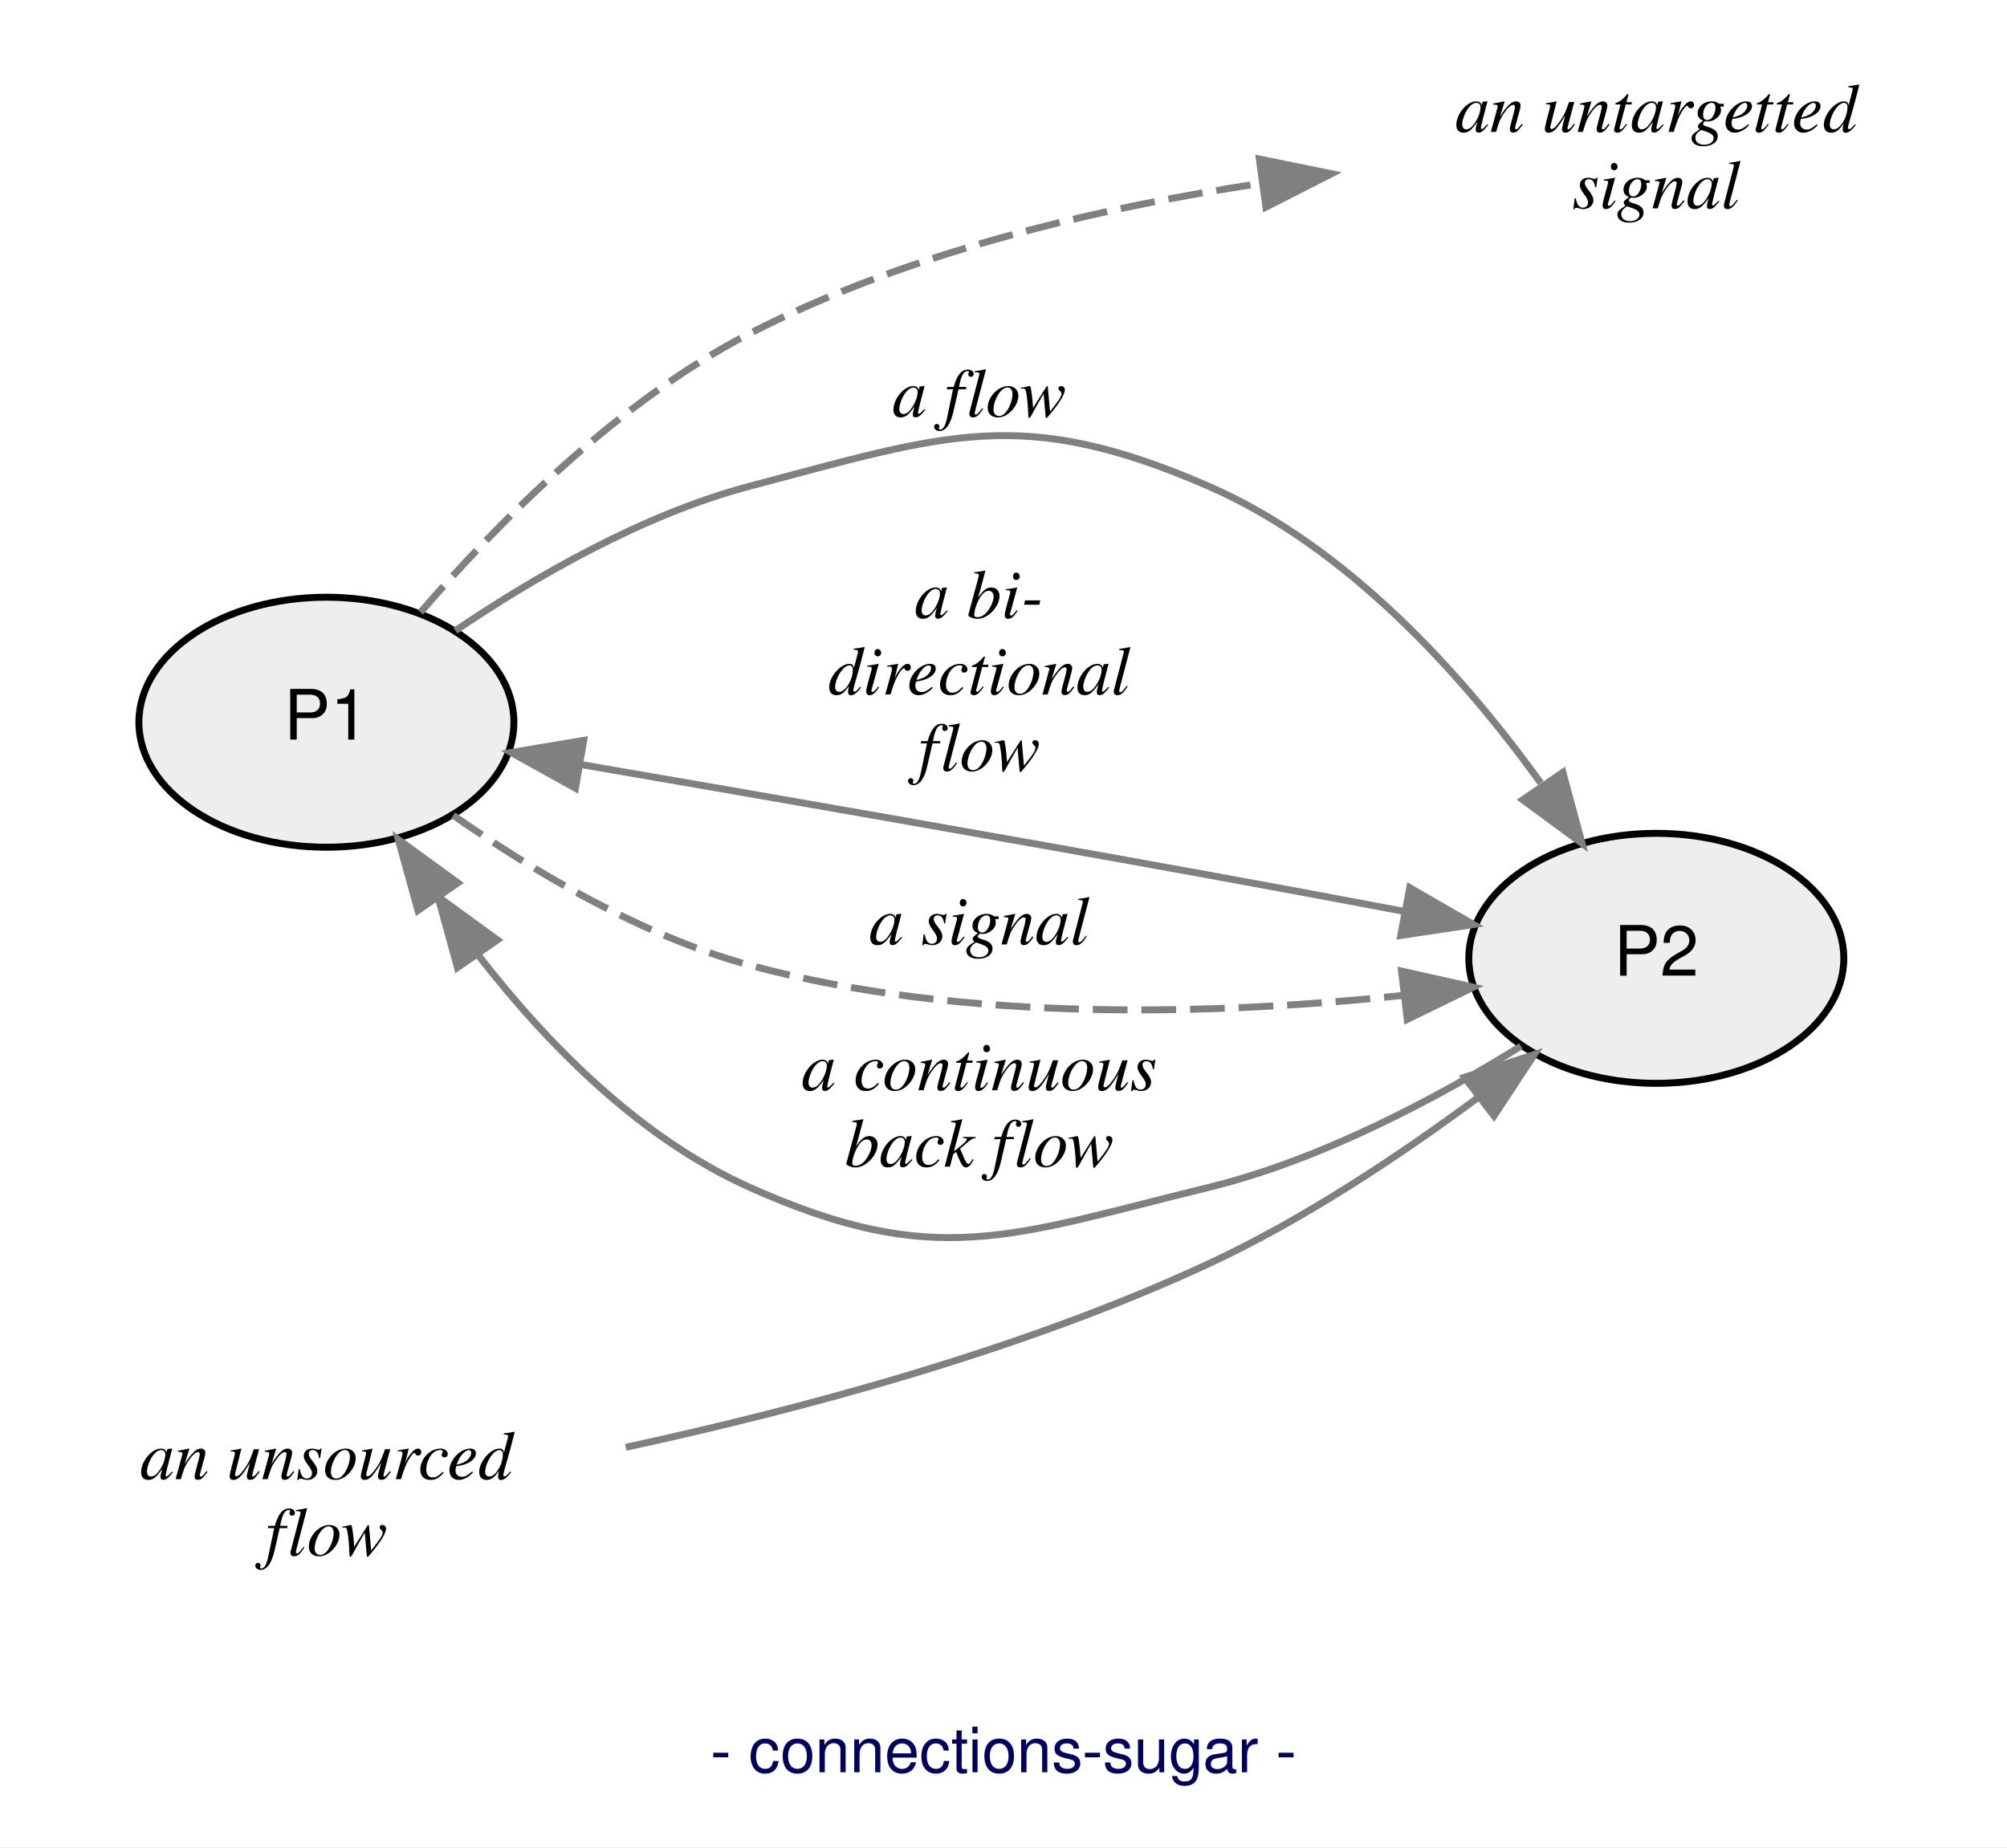
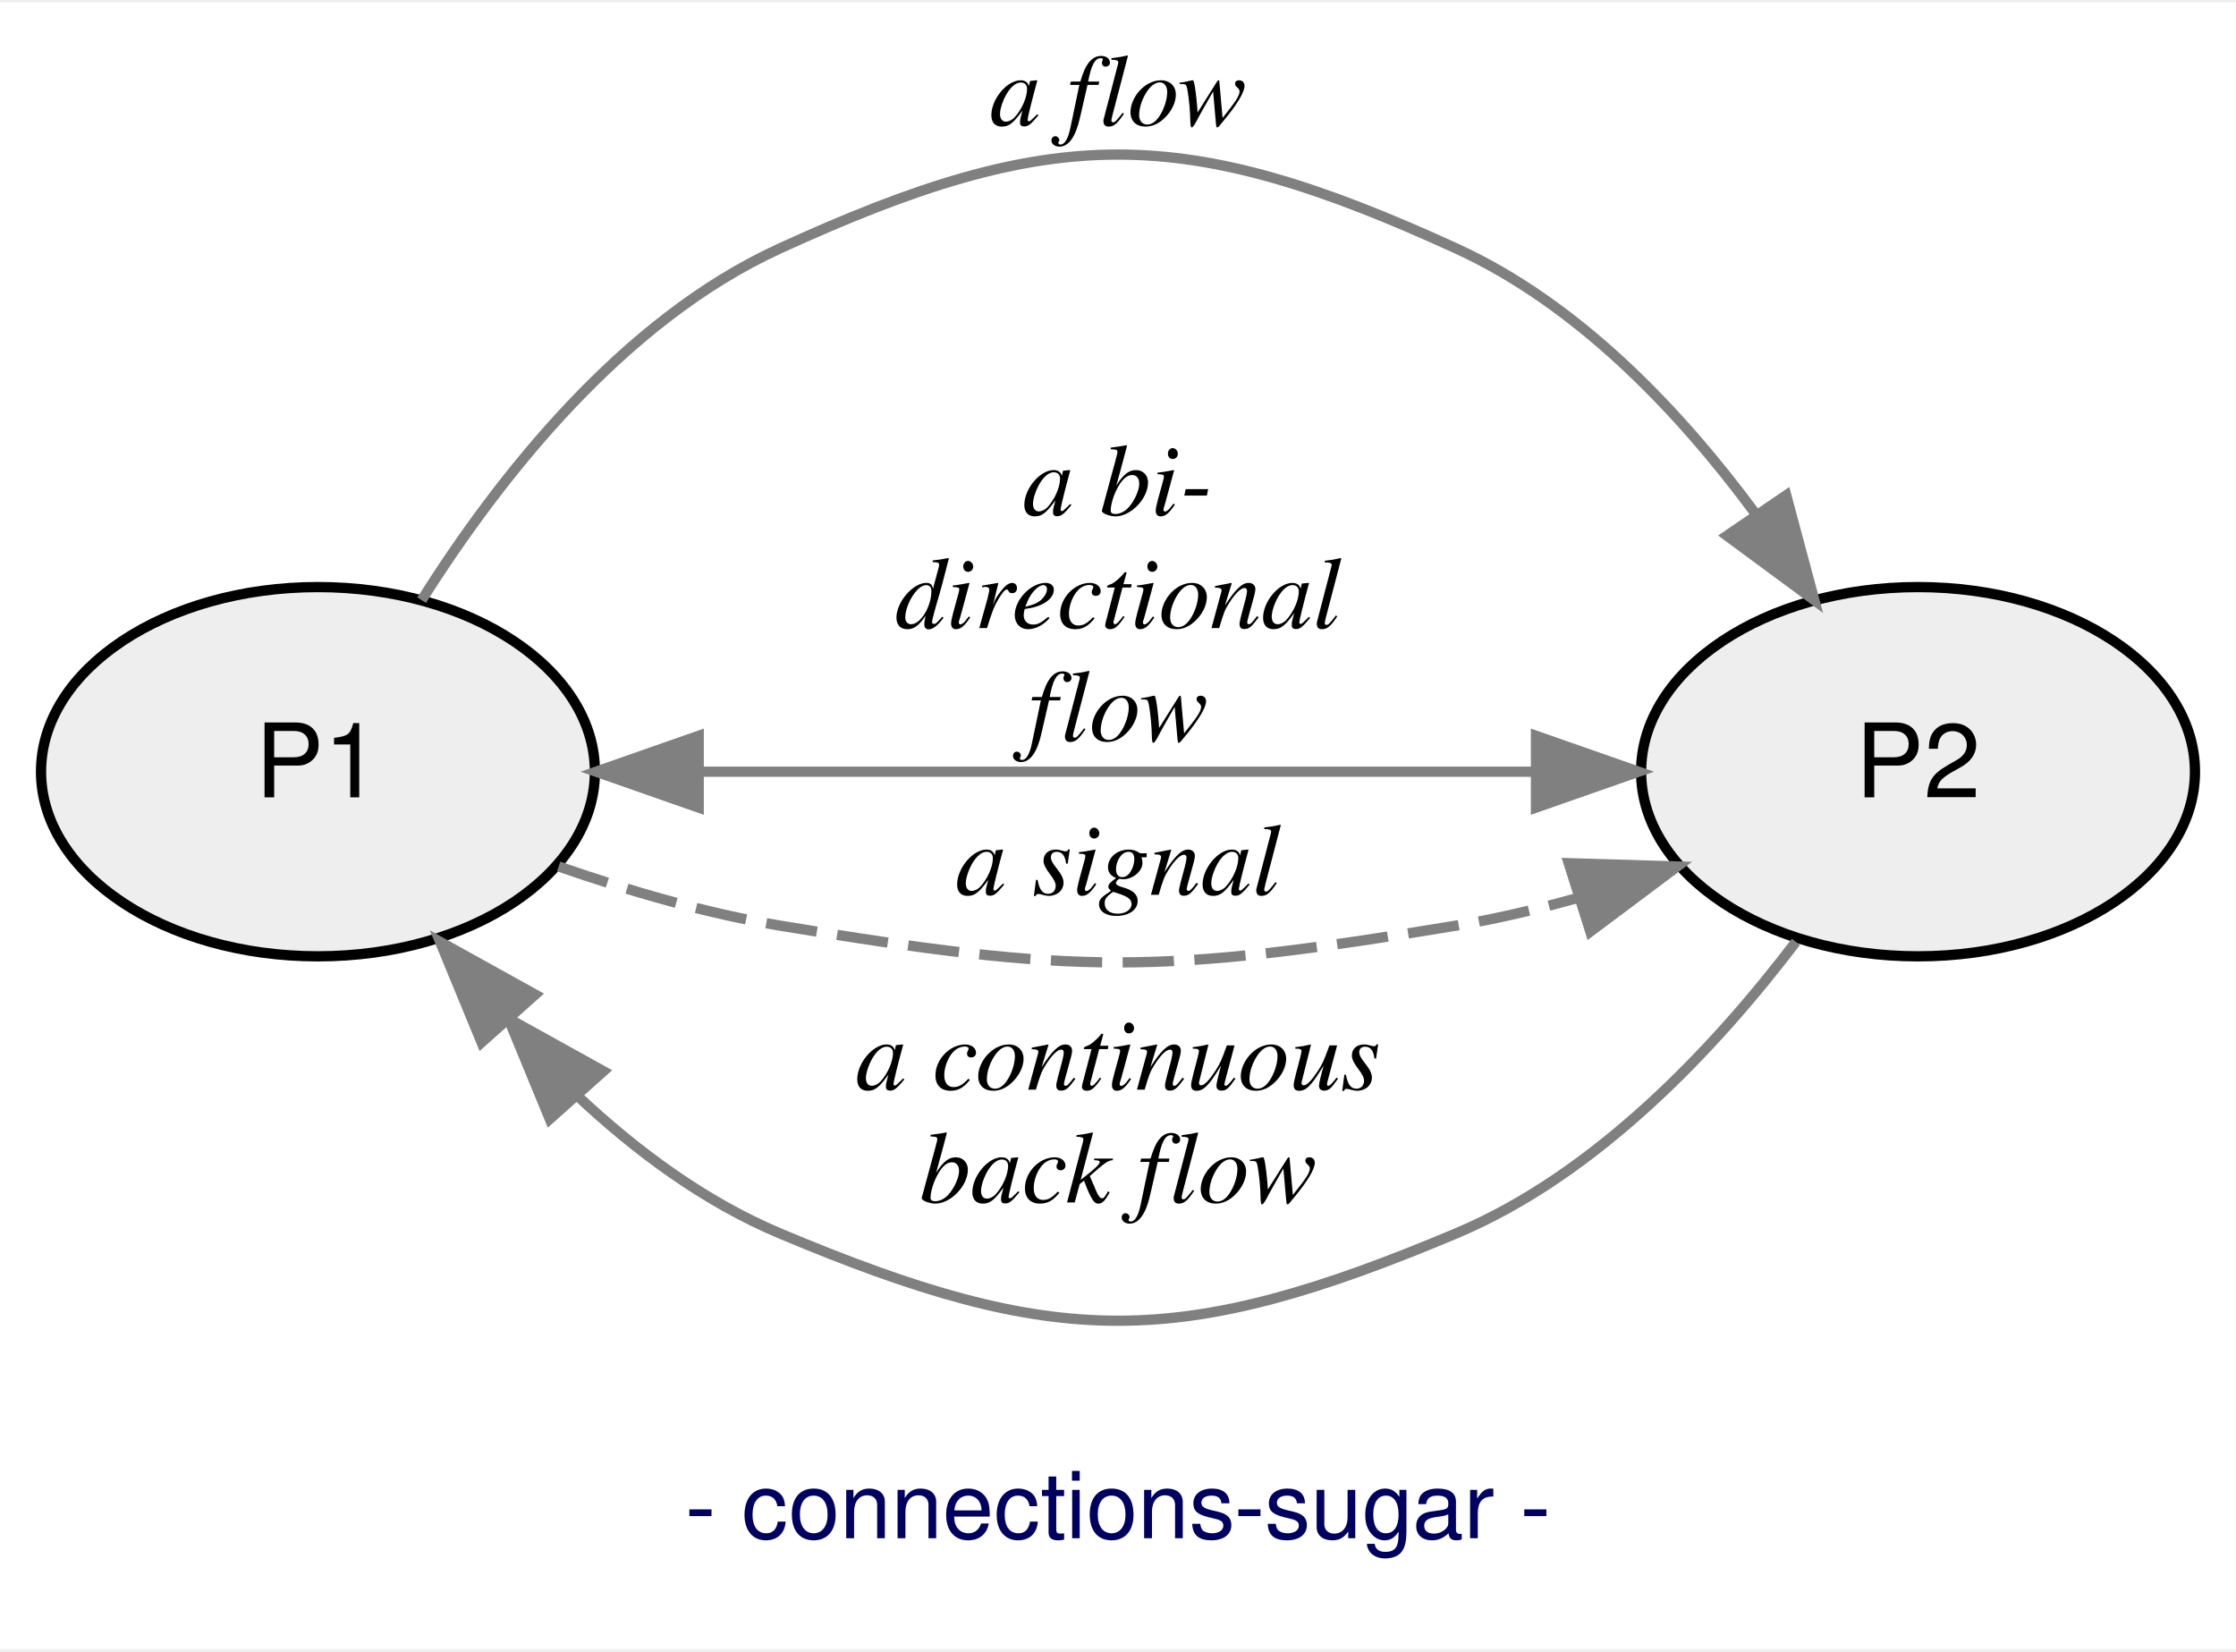
- <svg xmlns="http://www.w3.org/2000/svg" width="289pt" height="266pt" viewBox="0.00 0.00 289.00 266.00">
-   <g id="graph0" class="graph" transform="scale(1 1) rotate(0) translate(4 262)">
-     <polygon fill="white" stroke="transparent" points="-4,4 -4,-262 285,-262 285,4 -4,4" />
-     <text text-anchor="middle" x="140.5" y="-6.8" font-family="Helvetica,sans-Serif" font-size="9.00" fill="#000060">- connections-sugar -</text>
+ <svg xmlns="http://www.w3.org/2000/svg" width="218pt" height="161pt" viewBox="0.00 0.00 218.00 160.53">
+   <g id="graph0" class="graph" transform="scale(1 1) rotate(0) translate(4 156.53)">
+     <polygon fill="white" stroke="transparent" points="-4,4 -4,-156.53 214,-156.53 214,4 -4,4" />
+     <text text-anchor="middle" x="105" y="-6.8" font-family="Helvetica,sans-Serif" font-size="9.00" fill="#000060">- connections-sugar -</text>
    <g id="node1" class="node">
-       <ellipse fill="#eeeeee" stroke="black" cx="43" cy="-158" rx="27" ry="18" />
-       <text text-anchor="middle" x="43" y="-155.5" font-family="Helvetica,sans-Serif" font-size="10.00">P1</text>
+       <ellipse fill="#eeeeee" stroke="black" cx="27" cy="-81.53" rx="27" ry="18" />
+       <text text-anchor="middle" x="27" y="-79.03" font-family="Helvetica,sans-Serif" font-size="10.00">P1</text>
    </g>
    <g id="node2" class="node">
-       <ellipse fill="#eeeeee" stroke="black" cx="234.5" cy="-124" rx="27" ry="18" />
-       <text text-anchor="middle" x="234.5" y="-121.5" font-family="Helvetica,sans-Serif" font-size="10.00">P2</text>
+       <ellipse fill="#eeeeee" stroke="black" cx="183" cy="-81.53" rx="27" ry="18" />
+       <text text-anchor="middle" x="183" y="-79.03" font-family="Helvetica,sans-Serif" font-size="10.00">P2</text>
    </g>
    <g id="edge1" class="edge">
-       <path fill="none" stroke="gray" d="M61.58,-171.19C73.01,-178.92 88.6,-187.94 104,-192 132.36,-199.48 143.1,-203.69 170,-192 190.06,-183.28 206.67,-164.76 217.86,-149.25" />
-       <polygon fill="gray" stroke="gray" points="221.05,-150.78 223.81,-140.55 215.27,-146.83 221.05,-150.78" />
-       <text text-anchor="middle" x="137" y="-202" font-family="Times,serif" font-style="italic" font-size="10.00">a flow</text>
+       <path fill="none" stroke="gray" d="M37.11,-98.25C44.68,-110.26 56.69,-125.52 72,-132.53 98.67,-144.75 111.33,-144.75 138,-132.53 149.84,-127.11 159.71,-116.75 167.08,-106.78" />
+       <polygon fill="gray" stroke="gray" points="170.15,-108.48 172.89,-98.25 164.37,-104.54 170.15,-108.48" />
+       <text text-anchor="middle" x="105" y="-144.53" font-family="Times,serif" font-style="italic" font-size="10.00">a flow</text>
    </g>
    <g id="edge2" class="edge">
-       <path fill="none" stroke="gray" d="M79.46,-151.94C104.72,-147.6 139.47,-141.55 170,-136 179.14,-134.34 189.02,-132.5 198.19,-130.76" />
-       <polygon fill="gray" stroke="gray" points="78.86,-148.5 69.6,-153.64 80.05,-155.39 78.86,-148.5" />
-       <polygon fill="gray" stroke="gray" points="199,-134.17 208.18,-128.87 197.7,-127.29 199,-134.17" />
-       <text text-anchor="middle" x="137" y="-173" font-family="Times,serif" font-style="italic" font-size="10.00">a bi-</text>
-       <text text-anchor="middle" x="137" y="-162" font-family="Times,serif" font-style="italic" font-size="10.00">directional</text>
-       <text text-anchor="middle" x="137" y="-151" font-family="Times,serif" font-style="italic" font-size="10.00">flow</text>
+       <path fill="none" stroke="gray" d="M64.34,-81.53C88.79,-81.53 120.92,-81.53 145.42,-81.53" />
+       <polygon fill="gray" stroke="gray" points="64.12,-78.03 54.12,-81.53 64.12,-85.03 64.12,-78.03" />
+       <polygon fill="gray" stroke="gray" points="145.75,-85.03 155.75,-81.53 145.75,-78.03 145.75,-85.03" />
+       <text text-anchor="middle" x="105" y="-106.53" font-family="Times,serif" font-style="italic" font-size="10.00">a bi-</text>
+       <text text-anchor="middle" x="105" y="-95.53" font-family="Times,serif" font-style="italic" font-size="10.00">directional</text>
+       <text text-anchor="middle" x="105" y="-84.53" font-family="Times,serif" font-style="italic" font-size="10.00">flow</text>
    </g>
    <g id="edge3" class="edge">
-       <path fill="none" stroke="gray" stroke-dasharray="5,2" d="M61.26,-144.6C72.69,-136.61 88.4,-127.22 104,-123 135.04,-114.61 171.82,-115.9 198.23,-118.68" />
-       <polygon fill="gray" stroke="gray" points="197.82,-122.16 208.16,-119.85 198.64,-115.21 197.82,-122.16" />
-       <text text-anchor="middle" x="137" y="-126" font-family="Times,serif" font-style="italic" font-size="10.00">a signal</text>
+       <path fill="none" stroke="gray" stroke-dasharray="5,2" d="M50.47,-72.29C57.27,-69.93 64.83,-67.72 72,-66.53 100.94,-61.74 109.06,-61.74 138,-66.53 141.92,-67.18 145.96,-68.14 149.92,-69.25" />
+       <polygon fill="gray" stroke="gray" points="148.94,-72.61 159.53,-72.29 151.05,-65.94 148.94,-72.61" />
+       <text text-anchor="middle" x="105" y="-69.53" font-family="Times,serif" font-style="italic" font-size="10.00">a signal</text>
    </g>
    <g id="edge4" class="edge">
-       <path fill="none" stroke="gray" d="M64.98,-124.32C75.04,-111.36 88.32,-98.01 104,-91 130.78,-79.03 141.5,-84.04 170,-91 186.17,-94.95 202.81,-103.81 215,-111.35" />
-       <polygon fill="gray" stroke="gray" points="56.18,-130.89 53.36,-141.1 61.93,-134.87 56.18,-130.89" />
-       <polygon fill="gray" stroke="gray" points="61.87,-122.67 59.06,-132.88 67.63,-126.65 61.87,-122.67" />
-       <text text-anchor="middle" x="137" y="-105" font-family="Times,serif" font-style="italic" font-size="10.00">a continuous</text>
-       <text text-anchor="middle" x="137" y="-94" font-family="Times,serif" font-style="italic" font-size="10.00">back flow</text>
-     </g>
-     <g id="node4" class="node">
-       <text text-anchor="middle" x="234.5" y="-243" font-family="Times,serif" font-style="italic" font-size="10.00">an untargetted</text>
-       <text text-anchor="middle" x="234.5" y="-232" font-family="Times,serif" font-style="italic" font-size="10.00">signal</text>
-     </g>
-     <g id="edge6" class="edge">
-       <path fill="none" stroke="gray" stroke-dasharray="5,2" d="M56.56,-173.83C67.66,-186.69 84.99,-204.23 104,-214 126.67,-225.64 154.06,-232.08 177.8,-235.63" />
-       <polygon fill="gray" stroke="gray" points="177.34,-239.1 187.72,-236.98 178.29,-232.17 177.34,-239.1" />
-     </g>
-     <g id="node3" class="node">
-       <text text-anchor="middle" x="43" y="-49" font-family="Times,serif" font-style="italic" font-size="10.00">an unsourced</text>
-       <text text-anchor="middle" x="43" y="-38" font-family="Times,serif" font-style="italic" font-size="10.00">flow</text>
-     </g>
-     <g id="edge5" class="edge">
-       <path fill="none" stroke="gray" d="M86.11,-53.59C111.21,-59.02 143.29,-67.59 170,-80 183.67,-86.35 197.57,-95.6 208.87,-103.98" />
-       <polygon fill="gray" stroke="gray" points="206.88,-106.87 216.95,-110.16 211.13,-101.31 206.88,-106.87" />
+       <path fill="none" stroke="gray" d="M52.22,-50C58.05,-44.51 64.72,-39.6 72,-36.53 99.04,-25.16 110.96,-25.16 138,-36.53 151.7,-42.3 163.26,-54.64 171.09,-64.94" />
+       <polygon fill="gray" stroke="gray" points="42.95,-55.14 38.91,-64.94 48.18,-59.8 42.95,-55.14" />
+       <polygon fill="gray" stroke="gray" points="49.6,-47.67 45.56,-57.47 54.83,-52.33 49.6,-47.67" />
+       <text text-anchor="middle" x="105" y="-50.53" font-family="Times,serif" font-style="italic" font-size="10.00">a continuous</text>
+       <text text-anchor="middle" x="105" y="-39.53" font-family="Times,serif" font-style="italic" font-size="10.00">back flow</text>
    </g>
  </g>
</svg>
